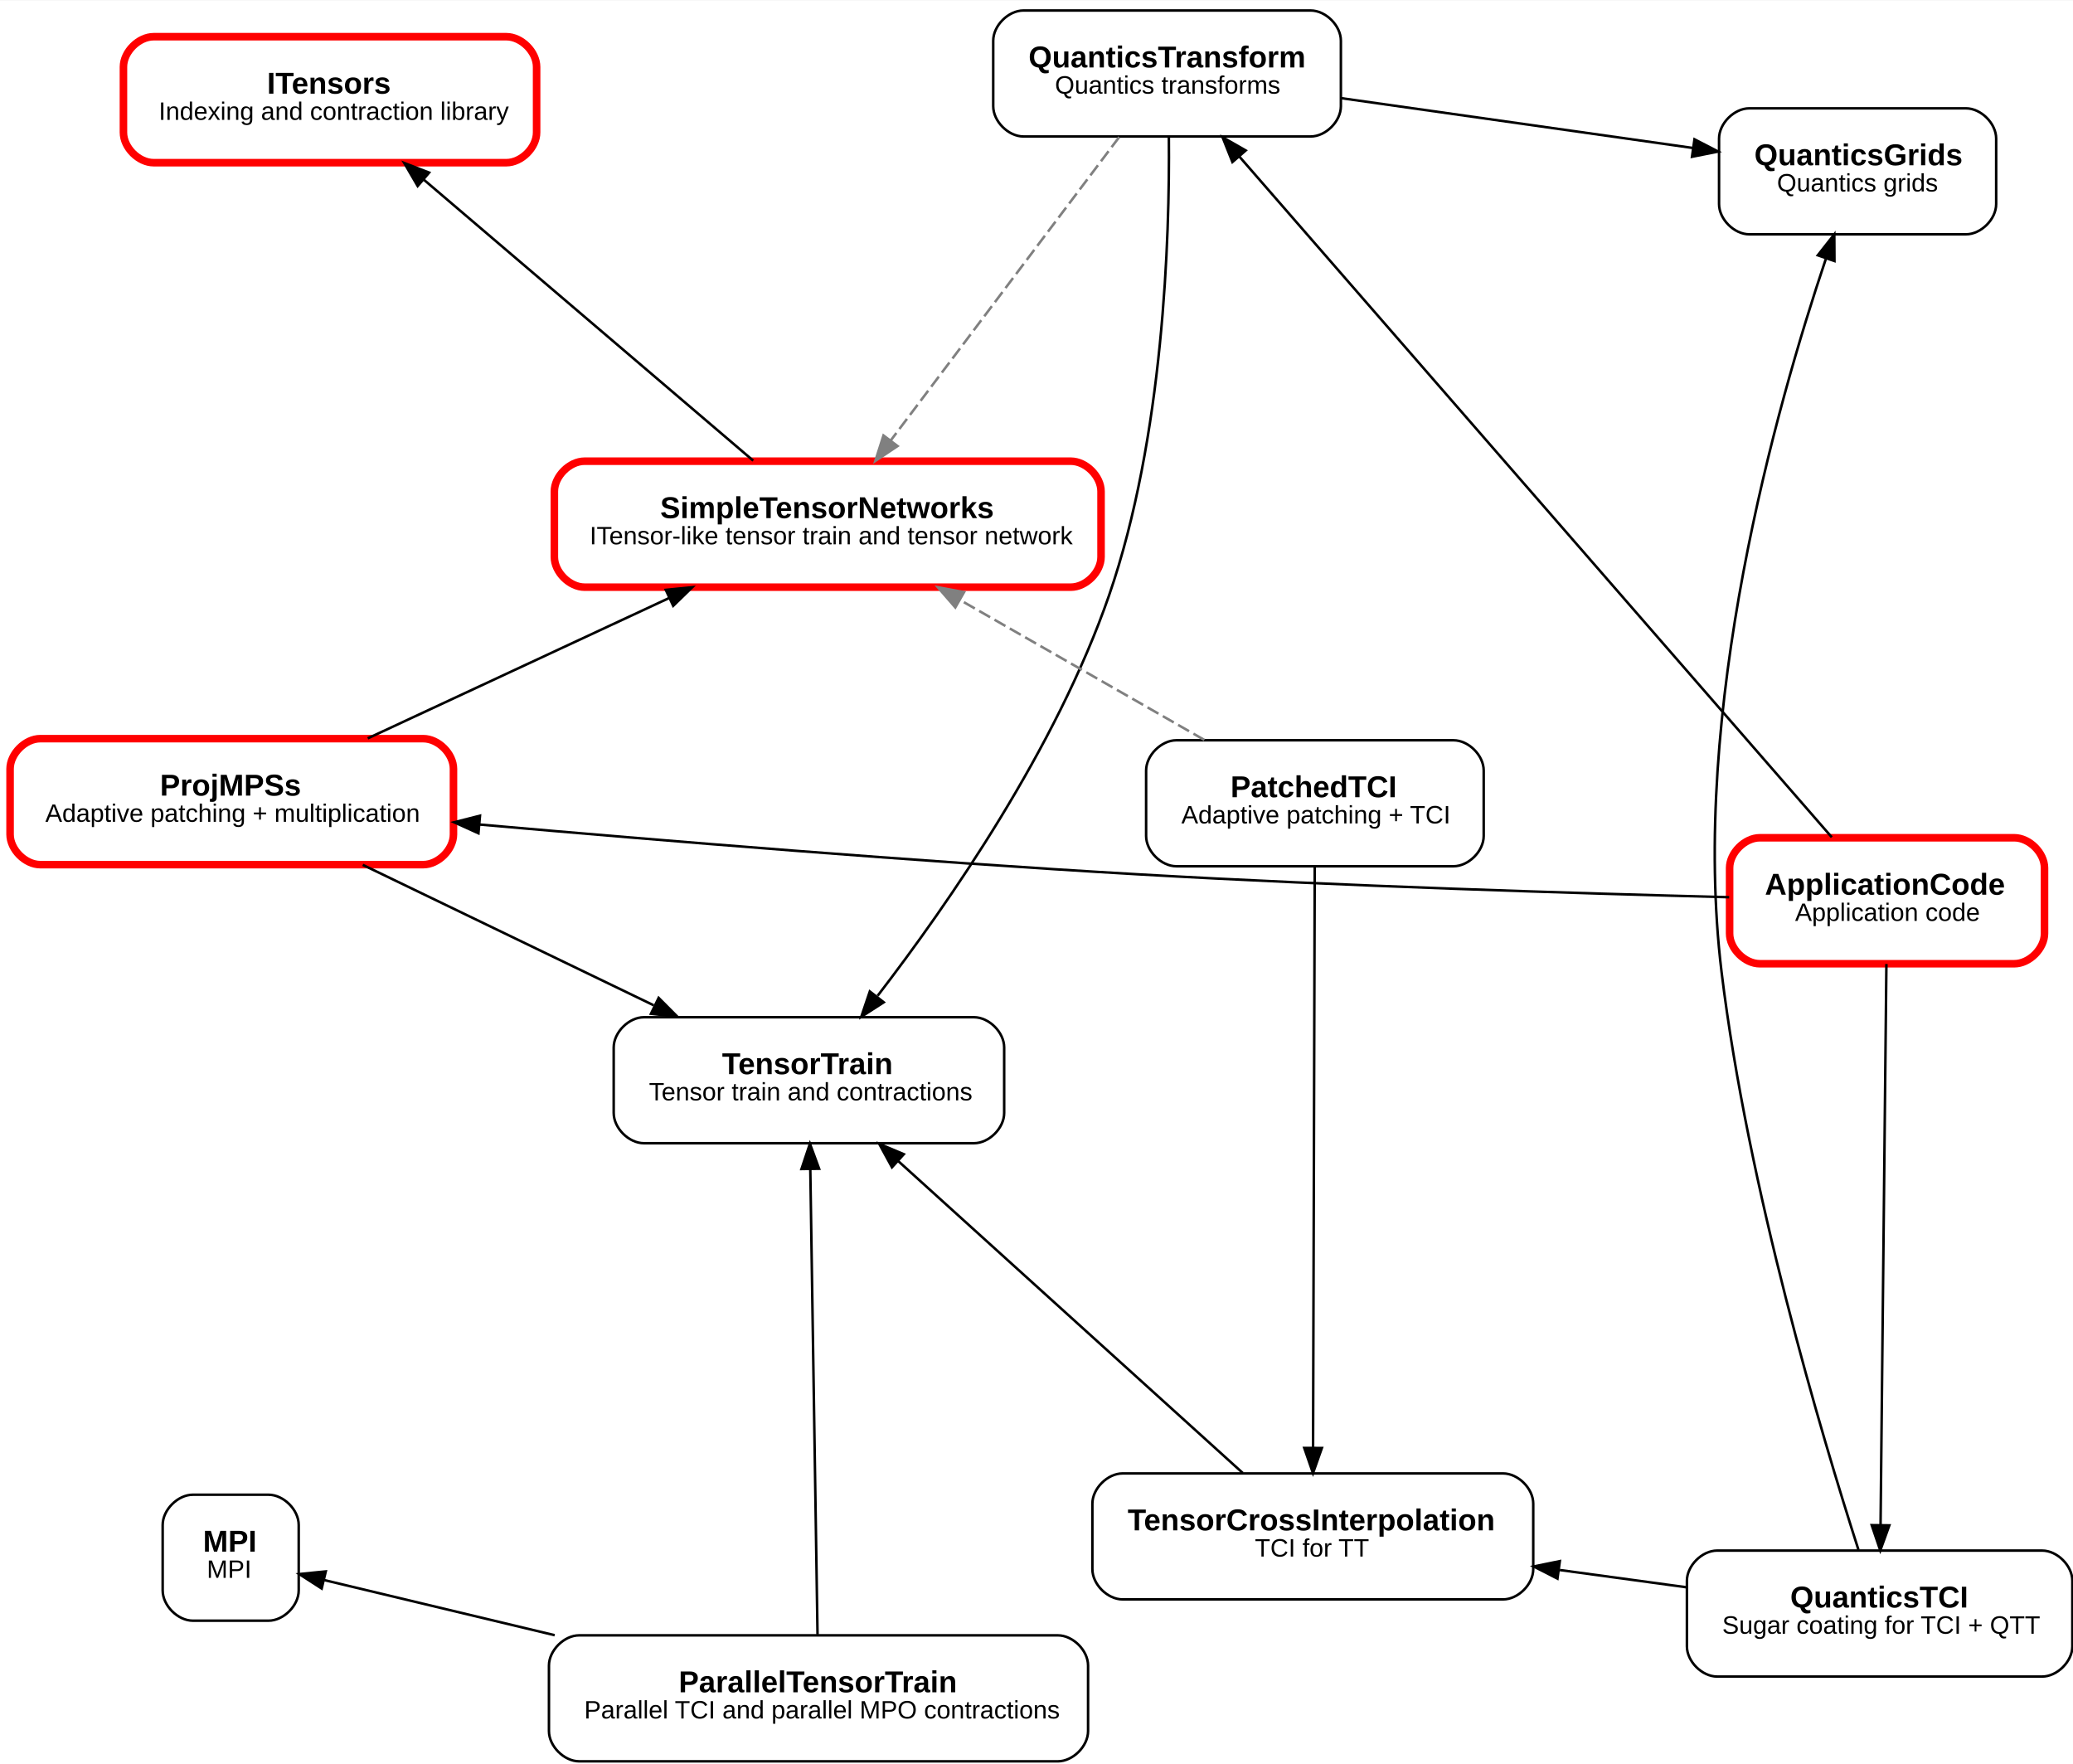
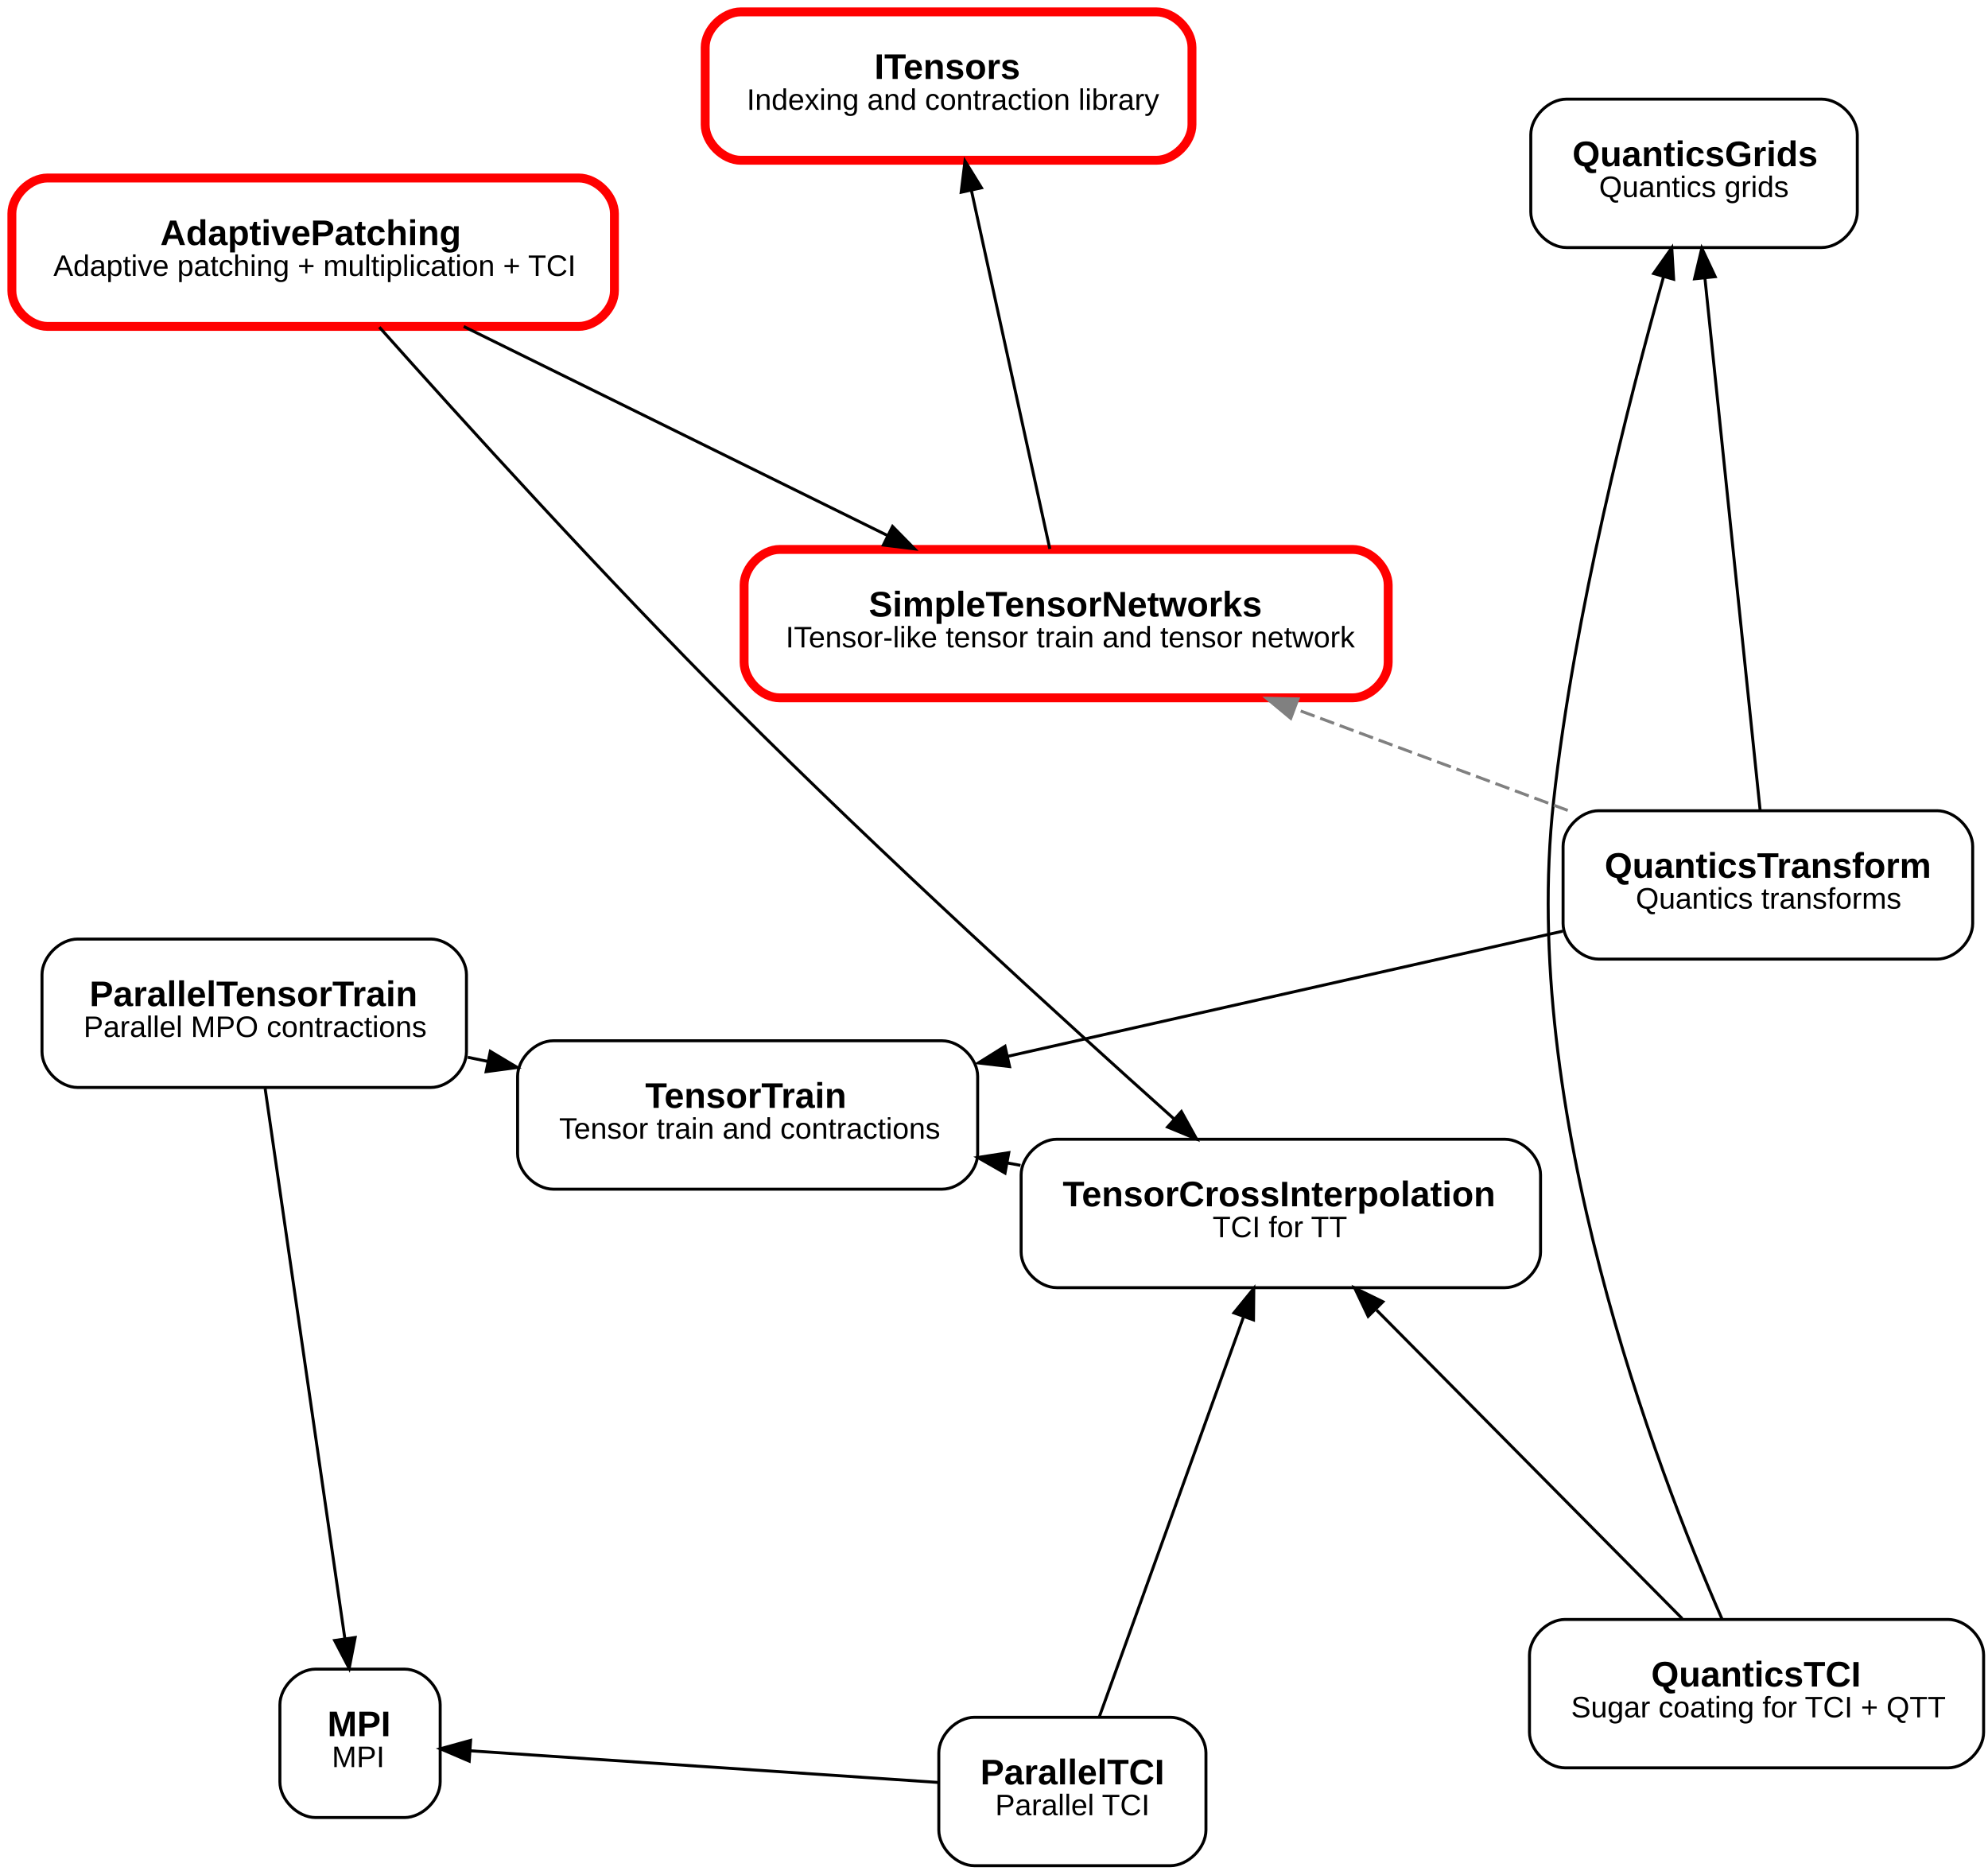
- <svg xmlns="http://www.w3.org/2000/svg" width="576pt" height="490pt" viewBox="0.00 0.00 576.00 489.77">
-   <g id="graph0" class="graph" transform="scale(0.7 0.7) rotate(0) translate(4 698.86)">
-     <polygon fill="white" stroke="transparent" points="-4,4 -4,-698.86 822.6,-698.86 822.6,4 -4,4" />
+ <svg xmlns="http://www.w3.org/2000/svg" width="576pt" height="542pt" viewBox="0.00 0.00 576.00 542.00">
+   <g id="graph0" class="graph" transform="scale(0.86 0.86) rotate(0) translate(4 628.6)">
+     <polygon fill="white" stroke="transparent" points="-4,4 -4,-628.6 668.29,-628.6 668.29,4 -4,4" />
    <g id="node1" class="node">
-       <path fill="none" stroke="black" d="M102.57,-105.81C102.57,-105.81 72.57,-105.81 72.57,-105.81 66.57,-105.81 60.57,-99.81 60.57,-93.81 60.57,-93.81 60.57,-67.81 60.57,-67.81 60.57,-61.81 66.57,-55.81 72.57,-55.81 72.57,-55.81 102.57,-55.81 102.57,-55.81 108.57,-55.81 114.57,-61.81 114.57,-67.81 114.57,-67.81 114.57,-93.81 114.57,-93.81 114.57,-99.81 108.57,-105.81 102.57,-105.81" />
-       <text text-anchor="start" x="76.57" y="-83.21" font-family="Arial" font-weight="bold" font-size="12.00">MPI</text>
-       <text text-anchor="start" x="78.07" y="-72.81" font-family="Arial" font-size="10.00">MPI</text>
+       <path fill="none" stroke="black" d="M132.3,-66.23C132.3,-66.23 102.3,-66.23 102.3,-66.23 96.3,-66.23 90.3,-60.23 90.3,-54.23 90.3,-54.23 90.3,-28.23 90.3,-28.23 90.3,-22.23 96.3,-16.23 102.3,-16.23 102.3,-16.23 132.3,-16.23 132.3,-16.23 138.3,-16.23 144.3,-22.23 144.3,-28.23 144.3,-28.23 144.3,-54.23 144.3,-54.23 144.3,-60.23 138.3,-66.23 132.3,-66.23" />
+       <text text-anchor="start" x="106.3" y="-43.63" font-family="Arial" font-weight="bold" font-size="12.00">MPI</text>
+       <text text-anchor="start" x="107.8" y="-33.23" font-family="Arial" font-size="10.00">MPI</text>
    </g>
    <g id="node2" class="node">
-       <path fill="none" stroke="black" d="M806.6,-83.64C806.6,-83.64 677.6,-83.64 677.6,-83.64 671.6,-83.64 665.6,-77.64 665.6,-71.64 665.6,-71.64 665.6,-45.64 665.6,-45.64 665.6,-39.64 671.6,-33.64 677.6,-33.64 677.6,-33.64 806.6,-33.64 806.6,-33.64 812.6,-33.64 818.6,-39.64 818.6,-45.64 818.6,-45.64 818.6,-71.64 818.6,-71.64 818.6,-77.64 812.6,-83.64 806.6,-83.64" />
-       <text text-anchor="start" x="706.6" y="-61.04" font-family="Arial" font-weight="bold" font-size="12.00">QuanticsTCI</text>
-       <text text-anchor="start" x="679.6" y="-50.64" font-family="Arial" font-size="10.00">Sugar coating for TCI + QTT</text>
+       <path fill="none" stroke="black" d="M652.29,-82.97C652.29,-82.97 523.29,-82.97 523.29,-82.97 517.29,-82.97 511.29,-76.97 511.29,-70.97 511.29,-70.97 511.29,-44.97 511.29,-44.97 511.29,-38.97 517.29,-32.97 523.29,-32.97 523.29,-32.97 652.29,-32.97 652.29,-32.97 658.29,-32.97 664.29,-38.97 664.29,-44.97 664.29,-44.97 664.29,-70.97 664.29,-70.97 664.29,-76.97 658.29,-82.97 652.29,-82.97" />
+       <text text-anchor="start" x="552.29" y="-60.37" font-family="Arial" font-weight="bold" font-size="12.00">QuanticsTCI</text>
+       <text text-anchor="start" x="525.29" y="-49.97" font-family="Arial" font-size="10.00">Sugar coating for TCI + QTT</text>
+     </g>
+     <g id="node7" class="node">
+       <path fill="none" stroke="black" d="M503.02,-244.76C503.02,-244.76 352.02,-244.76 352.02,-244.76 346.02,-244.76 340.02,-238.76 340.02,-232.76 340.02,-232.76 340.02,-206.76 340.02,-206.76 340.02,-200.76 346.02,-194.76 352.02,-194.76 352.02,-194.76 503.02,-194.76 503.02,-194.76 509.02,-194.76 515.02,-200.76 515.02,-206.76 515.02,-206.76 515.02,-232.76 515.02,-232.76 515.02,-238.76 509.02,-244.76 503.02,-244.76" />
+       <text text-anchor="start" x="354.02" y="-222.16" font-family="Arial" font-weight="bold" font-size="12.00">TensorCrossInterpolation</text>
+       <text text-anchor="start" x="404.52" y="-211.76" font-family="Arial" font-size="10.00">TCI for TT</text>
+     </g>
+     <g id="edge1" class="edge">
+       <path fill="none" stroke="black" d="M562.75,-83.25C534.99,-111.27 490.14,-156.54 459.78,-187.2" />
+       <polygon fill="black" stroke="black" points="456.94,-185.09 452.39,-194.65 461.91,-190.01 456.94,-185.09" />
+     </g>
+     <g id="node9" class="node">
+       <path fill="none" stroke="black" d="M609.73,-595.2C609.73,-595.2 523.73,-595.2 523.73,-595.2 517.73,-595.2 511.73,-589.2 511.73,-583.2 511.73,-583.2 511.73,-557.2 511.73,-557.2 511.73,-551.2 517.73,-545.2 523.73,-545.2 523.73,-545.2 609.73,-545.2 609.73,-545.2 615.73,-545.2 621.73,-551.2 621.73,-557.2 621.73,-557.2 621.73,-583.2 621.73,-583.2 621.73,-589.2 615.73,-595.2 609.73,-595.2" />
+       <text text-anchor="start" x="525.73" y="-572.6" font-family="Arial" font-weight="bold" font-size="12.00">QuanticsGrids</text>
+       <text text-anchor="start" x="534.73" y="-562.2" font-family="Arial" font-size="10.00">Quantics grids</text>
+     </g>
+     <g id="edge2" class="edge">
+       <path fill="none" stroke="black" d="M576.21,-82.98C553.86,-134.13 507.91,-254.62 519.41,-358.65 526.39,-421.89 544.79,-493.86 556.48,-535.45" />
+       <polygon fill="black" stroke="black" points="553.12,-536.44 559.23,-545.1 559.86,-534.52 553.12,-536.44" />
+     </g>
+     <g id="node3" class="node">
+       <path fill="none" stroke="red" stroke-width="3" d="M191,-568.63C191,-568.63 12,-568.63 12,-568.63 6,-568.63 0,-562.63 0,-556.63 0,-556.63 0,-530.63 0,-530.63 0,-524.63 6,-518.63 12,-518.63 12,-518.63 191,-518.63 191,-518.63 197,-518.63 203,-524.63 203,-530.63 203,-530.63 203,-556.63 203,-556.63 203,-562.63 197,-568.63 191,-568.63" />
+       <text text-anchor="start" x="50" y="-546.03" font-family="Arial" font-weight="bold" font-size="12.00">AdaptivePatching</text>
+       <text text-anchor="start" x="14" y="-535.63" font-family="Arial" font-size="10.00">Adaptive patching + multiplication + TCI</text>
+     </g>
+     <g id="node4" class="node">
+       <path fill="none" stroke="red" stroke-width="3" d="M451.69,-443.48C451.69,-443.48 258.69,-443.48 258.69,-443.48 252.69,-443.48 246.69,-437.48 246.69,-431.48 246.69,-431.48 246.69,-405.48 246.69,-405.48 246.69,-399.48 252.69,-393.48 258.69,-393.48 258.69,-393.48 451.69,-393.48 451.69,-393.48 457.69,-393.48 463.69,-399.48 463.69,-405.48 463.69,-405.48 463.69,-431.48 463.69,-431.48 463.69,-437.48 457.69,-443.48 451.69,-443.48" />
+       <text text-anchor="start" x="288.69" y="-420.88" font-family="Arial" font-weight="bold" font-size="12.00">SimpleTensorNetworks</text>
+       <text text-anchor="start" x="260.69" y="-410.48" font-family="Arial" font-size="10.00">ITensor-like tensor train and tensor network</text>
+     </g>
+     <g id="edge3" class="edge">
+       <path fill="none" stroke="black" d="M152.23,-518.6C193.4,-498.29 251.56,-469.6 295.07,-448.14" />
+       <polygon fill="black" stroke="black" points="296.7,-451.23 304.12,-443.67 293.6,-444.96 296.7,-451.23" />
+     </g>
+     <g id="edge4" class="edge">
+       <path fill="none" stroke="black" d="M123.8,-518.38C151.29,-487.52 199.76,-434.03 243.49,-390.28 293.37,-340.38 353.81,-285.36 391.47,-251.67" />
+       <polygon fill="black" stroke="black" points="394.02,-254.09 399.15,-244.82 389.36,-248.87 394.02,-254.09" />
+     </g>
+     <g id="node5" class="node">
+       <path fill="none" stroke="red" stroke-width="3" d="M385.58,-624.6C385.58,-624.6 245.58,-624.6 245.58,-624.6 239.58,-624.6 233.58,-618.6 233.58,-612.6 233.58,-612.6 233.58,-586.6 233.58,-586.6 233.58,-580.6 239.58,-574.6 245.58,-574.6 245.58,-574.6 385.58,-574.6 385.58,-574.6 391.58,-574.6 397.58,-580.6 397.58,-586.6 397.58,-586.6 397.58,-612.6 397.58,-612.6 397.58,-618.6 391.58,-624.6 385.58,-624.6" />
+       <text text-anchor="start" x="290.58" y="-602" font-family="Arial" font-weight="bold" font-size="12.00">ITensors</text>
+       <text text-anchor="start" x="247.58" y="-591.6" font-family="Arial" font-size="10.00">Indexing and contraction library</text>
+     </g>
+     <g id="edge5" class="edge">
+       <path fill="none" stroke="black" d="M349.69,-443.66C342.82,-475.07 331.04,-528.94 323.28,-564.41" />
+       <polygon fill="black" stroke="black" points="319.82,-563.83 321.11,-574.34 326.66,-565.32 319.82,-563.83" />
+     </g>
+     <g id="node6" class="node">
+       <path fill="none" stroke="black" d="M648.61,-355.45C648.61,-355.45 534.61,-355.45 534.61,-355.45 528.61,-355.45 522.61,-349.45 522.61,-343.45 522.61,-343.45 522.61,-317.45 522.61,-317.45 522.61,-311.45 528.61,-305.45 534.61,-305.45 534.61,-305.45 648.61,-305.45 648.61,-305.45 654.61,-305.45 660.61,-311.45 660.61,-317.45 660.61,-317.45 660.61,-343.45 660.61,-343.45 660.61,-349.45 654.61,-355.45 648.61,-355.45" />
+       <text text-anchor="start" x="536.61" y="-332.85" font-family="Arial" font-weight="bold" font-size="12.00">QuanticsTransform</text>
+       <text text-anchor="start" x="547.11" y="-322.45" font-family="Arial" font-size="10.00">Quantics transforms</text>
+     </g>
+     <g id="edge6" class="edge">
+       <path fill="none" stroke="gray" stroke-dasharray="5,2" d="M524.18,-355.56C495.48,-366.24 461.86,-378.76 432.19,-389.81" />
+       <polygon fill="gray" stroke="gray" points="430.86,-386.57 422.71,-393.34 433.31,-393.13 430.86,-386.57" />
+     </g>
+     <g id="edge7" class="edge">
+       <path fill="none" stroke="black" d="M588.99,-355.65C584.54,-398.55 575.48,-485.86 570.4,-534.84" />
+       <polygon fill="black" stroke="black" points="566.9,-534.66 569.35,-544.97 573.86,-535.38 566.9,-534.66" />
+     </g>
+     <g id="node10" class="node">
+       <path fill="none" stroke="black" d="M313.38,-277.94C313.38,-277.94 182.38,-277.94 182.38,-277.94 176.38,-277.94 170.38,-271.94 170.38,-265.94 170.38,-265.94 170.38,-239.94 170.38,-239.94 170.38,-233.94 176.38,-227.94 182.38,-227.94 182.38,-227.94 313.38,-227.94 313.38,-227.94 319.38,-227.94 325.38,-233.94 325.38,-239.94 325.38,-239.94 325.38,-265.94 325.38,-265.94 325.38,-271.94 319.38,-277.94 313.38,-277.94" />
+       <text text-anchor="start" x="213.38" y="-255.34" font-family="Arial" font-weight="bold" font-size="12.00">TensorTrain</text>
+       <text text-anchor="start" x="184.38" y="-244.94" font-family="Arial" font-size="10.00">Tensor train and contractions</text>
+     </g>
+     <g id="edge8" class="edge">
+       <path fill="none" stroke="black" d="M522.46,-314.86C468.62,-302.72 393.55,-285.79 335.5,-272.7" />
+       <polygon fill="black" stroke="black" points="336.13,-269.25 325.61,-270.47 334.59,-276.08 336.13,-269.25" />
+     </g>
+     <g id="edge9" class="edge">
+       <path fill="none" stroke="black" d="M339.8,-235.96C338.3,-236.24 336.8,-236.52 335.29,-236.79" />
+       <polygon fill="black" stroke="black" points="334.6,-233.36 325.4,-238.62 335.87,-240.24 334.6,-233.36" />
    </g>
    <g id="node8" class="node">
-       <path fill="none" stroke="black" d="M592.61,-114.26C592.61,-114.26 441.61,-114.26 441.61,-114.26 435.61,-114.26 429.61,-108.26 429.61,-102.26 429.61,-102.26 429.61,-76.26 429.61,-76.26 429.61,-70.26 435.61,-64.26 441.61,-64.26 441.61,-64.26 592.61,-64.26 592.61,-64.26 598.61,-64.26 604.61,-70.26 604.61,-76.26 604.61,-76.26 604.61,-102.26 604.61,-102.26 604.61,-108.26 598.61,-114.26 592.61,-114.26" />
-       <text text-anchor="start" x="443.61" y="-91.66" font-family="Arial" font-weight="bold" font-size="12.00">TensorCrossInterpolation</text>
-       <text text-anchor="start" x="494.11" y="-81.26" font-family="Arial" font-size="10.00">TCI for TT</text>
-     </g>
-     <g id="edge1" class="edge">
-       <path fill="none" stroke="black" d="M665.3,-69.09C649.17,-71.29 631.95,-73.63 615.16,-75.92" />
-       <polygon fill="black" stroke="black" points="614.22,-72.51 604.78,-77.33 615.16,-79.45 614.22,-72.51" />
-     </g>
-     <g id="node9" class="node">
-       <path fill="none" stroke="black" d="M776.36,-656.03C776.36,-656.03 690.36,-656.03 690.36,-656.03 684.36,-656.03 678.36,-650.03 678.36,-644.03 678.36,-644.03 678.36,-618.03 678.36,-618.03 678.36,-612.03 684.36,-606.03 690.36,-606.03 690.36,-606.03 776.36,-606.03 776.36,-606.03 782.36,-606.03 788.36,-612.03 788.36,-618.03 788.36,-618.03 788.36,-644.03 788.36,-644.03 788.36,-650.03 782.36,-656.03 776.36,-656.03" />
-       <text text-anchor="start" x="692.36" y="-633.43" font-family="Arial" font-weight="bold" font-size="12.00">QuanticsGrids</text>
-       <text text-anchor="start" x="701.36" y="-623.03" font-family="Arial" font-size="10.00">Quantics grids</text>
-     </g>
-     <g id="edge2" class="edge">
-       <path fill="none" stroke="black" d="M733.7,-83.93C719.13,-129.27 689.75,-227.67 679.35,-313.34 666.79,-416.81 701.12,-537.95 720.74,-596.23" />
-       <polygon fill="black" stroke="black" points="717.55,-597.7 724.11,-606.03 724.17,-595.43 717.55,-597.7" />
-     </g>
-     <g id="node3" class="node">
-       <path fill="none" stroke="red" stroke-width="3" d="M795.55,-366.54C795.55,-366.54 694.55,-366.54 694.55,-366.54 688.55,-366.54 682.55,-360.54 682.55,-354.54 682.55,-354.54 682.55,-328.54 682.55,-328.54 682.55,-322.54 688.55,-316.54 694.55,-316.54 694.55,-316.54 795.55,-316.54 795.55,-316.54 801.55,-316.54 807.55,-322.54 807.55,-328.54 807.55,-328.54 807.55,-354.54 807.55,-354.54 807.55,-360.54 801.55,-366.54 795.55,-366.54" />
-       <text text-anchor="start" x="696.55" y="-343.94" font-family="Arial" font-weight="bold" font-size="12.00">ApplicationCode</text>
-       <text text-anchor="start" x="708.55" y="-333.54" font-family="Arial" font-size="10.00">Application code</text>
-     </g>
-     <g id="edge3" class="edge">
-       <path fill="none" stroke="black" d="M744.79,-316.43C744.26,-265.89 743.07,-151.78 742.47,-93.83" />
-       <polygon fill="black" stroke="black" points="745.96,-93.65 742.36,-83.69 738.96,-93.73 745.96,-93.65" />
-     </g>
-     <g id="node6" class="node">
-       <path fill="none" stroke="black" d="M516.25,-694.86C516.25,-694.86 402.25,-694.86 402.25,-694.86 396.25,-694.86 390.25,-688.86 390.25,-682.86 390.25,-682.86 390.25,-656.86 390.25,-656.86 390.25,-650.86 396.25,-644.86 402.25,-644.86 402.25,-644.86 516.25,-644.86 516.25,-644.86 522.25,-644.86 528.25,-650.86 528.25,-656.86 528.25,-656.86 528.25,-682.86 528.25,-682.86 528.25,-688.86 522.25,-694.86 516.25,-694.86" />
-       <text text-anchor="start" x="404.25" y="-672.26" font-family="Arial" font-weight="bold" font-size="12.00">QuanticsTransform</text>
-       <text text-anchor="start" x="414.75" y="-661.86" font-family="Arial" font-size="10.00">Quantics transforms</text>
-     </g>
-     <g id="edge4" class="edge">
-       <path fill="none" stroke="black" d="M723.1,-366.75C671.98,-425.48 545,-571.35 487.89,-636.96" />
-       <polygon fill="black" stroke="black" points="485.2,-634.71 481.28,-644.56 490.48,-639.31 485.2,-634.71" />
-     </g>
-     <g id="node12" class="node">
-       <path fill="none" stroke="red" stroke-width="3" d="M164,-405.87C164,-405.87 12,-405.87 12,-405.87 6,-405.87 0,-399.87 0,-393.87 0,-393.87 0,-367.87 0,-367.87 0,-361.87 6,-355.87 12,-355.87 12,-355.87 164,-355.87 164,-355.87 170,-355.87 176,-361.87 176,-367.87 176,-367.87 176,-393.87 176,-393.87 176,-399.87 170,-405.87 164,-405.87" />
-       <text text-anchor="start" x="59.5" y="-383.27" font-family="Arial" font-weight="bold" font-size="12.00">ProjMPSs</text>
-       <text text-anchor="start" x="14" y="-372.87" font-family="Arial" font-size="10.00">Adaptive patching + multiplication</text>
-     </g>
-     <g id="edge5" class="edge">
-       <path fill="none" stroke="black" d="M682.37,-342.94C622.18,-344.47 528.69,-347.36 447.74,-352.03 359.17,-357.14 258.53,-365.42 186.26,-371.8" />
-       <polygon fill="black" stroke="black" points="185.91,-368.32 176.26,-372.69 186.53,-375.29 185.91,-368.32" />
-     </g>
-     <g id="node4" class="node">
-       <path fill="none" stroke="red" stroke-width="3" d="M421.05,-515.99C421.05,-515.99 228.05,-515.99 228.05,-515.99 222.05,-515.99 216.05,-509.99 216.05,-503.99 216.05,-503.99 216.05,-477.99 216.05,-477.99 216.05,-471.99 222.05,-465.99 228.05,-465.99 228.05,-465.99 421.05,-465.99 421.05,-465.99 427.05,-465.99 433.05,-471.99 433.05,-477.99 433.05,-477.99 433.05,-503.99 433.05,-503.99 433.05,-509.99 427.05,-515.99 421.05,-515.99" />
-       <text text-anchor="start" x="258.05" y="-493.39" font-family="Arial" font-weight="bold" font-size="12.00">SimpleTensorNetworks</text>
-       <text text-anchor="start" x="230.05" y="-482.99" font-family="Arial" font-size="10.00">ITensor-like tensor train and tensor network</text>
-     </g>
-     <g id="node5" class="node">
-       <path fill="none" stroke="red" stroke-width="3" d="M197,-684.46C197,-684.46 57,-684.46 57,-684.46 51,-684.46 45,-678.46 45,-672.46 45,-672.46 45,-646.46 45,-646.46 45,-640.46 51,-634.46 57,-634.46 57,-634.46 197,-634.46 197,-634.46 203,-634.46 209,-640.46 209,-646.46 209,-646.46 209,-672.46 209,-672.46 209,-678.46 203,-684.46 197,-684.46" />
-       <text text-anchor="start" x="102" y="-661.86" font-family="Arial" font-weight="bold" font-size="12.00">ITensors</text>
-       <text text-anchor="start" x="59" y="-651.46" font-family="Arial" font-size="10.00">Indexing and contraction library</text>
-     </g>
-     <g id="edge6" class="edge">
-       <path fill="none" stroke="black" d="M294.98,-516.21C260.11,-545.95 202.12,-595.4 164.22,-627.72" />
-       <polygon fill="black" stroke="black" points="161.79,-625.19 156.46,-634.34 166.34,-630.52 161.79,-625.19" />
-     </g>
-     <g id="edge7" class="edge">
-       <path fill="none" stroke="gray" stroke-dasharray="5,2" d="M440.24,-644.61C416.47,-613.05 375.73,-558.95 349.48,-524.1" />
-       <polygon fill="gray" stroke="gray" points="352.28,-521.99 343.47,-516.11 346.69,-526.2 352.28,-521.99" />
-     </g>
-     <g id="edge8" class="edge">
-       <path fill="none" stroke="black" d="M528.42,-660.06C571.21,-654 625.8,-646.27 667.88,-640.31" />
-       <polygon fill="black" stroke="black" points="668.61,-643.74 678.02,-638.87 667.62,-636.81 668.61,-643.74" />
-     </g>
-     <g id="node10" class="node">
-       <path fill="none" stroke="black" d="M382.6,-295.31C382.6,-295.31 251.6,-295.31 251.6,-295.31 245.6,-295.31 239.6,-289.31 239.6,-283.31 239.6,-283.31 239.6,-257.31 239.6,-257.31 239.6,-251.31 245.6,-245.31 251.6,-245.31 251.6,-245.31 382.6,-245.31 382.6,-245.31 388.6,-245.31 394.6,-251.31 394.6,-257.31 394.6,-257.31 394.6,-283.31 394.6,-283.31 394.6,-289.31 388.6,-295.31 382.6,-295.31" />
-       <text text-anchor="start" x="282.6" y="-272.71" font-family="Arial" font-weight="bold" font-size="12.00">TensorTrain</text>
-       <text text-anchor="start" x="253.6" y="-262.31" font-family="Arial" font-size="10.00">Tensor train and contractions</text>
-     </g>
-     <g id="edge9" class="edge">
-       <path fill="none" stroke="black" d="M459.97,-644.54C460.34,-604.72 457.91,-525.53 436.25,-462.79 415.29,-402.09 372.54,-340.46 344.36,-303.82" />
-       <polygon fill="black" stroke="black" points="346.79,-301.24 337.88,-295.5 341.27,-305.54 346.79,-301.24" />
-     </g>
-     <g id="node7" class="node">
-       <path fill="none" stroke="black" d="M572.94,-405.23C572.94,-405.23 462.94,-405.23 462.94,-405.23 456.94,-405.23 450.94,-399.23 450.94,-393.23 450.94,-393.23 450.94,-367.23 450.94,-367.23 450.94,-361.23 456.94,-355.23 462.94,-355.23 462.94,-355.23 572.94,-355.23 572.94,-355.23 578.94,-355.23 584.94,-361.23 584.94,-367.23 584.94,-367.23 584.94,-393.23 584.94,-393.23 584.94,-399.23 578.94,-405.23 572.94,-405.23" />
-       <text text-anchor="start" x="484.44" y="-382.63" font-family="Arial" font-weight="bold" font-size="12.00">PatchedTCI</text>
-       <text text-anchor="start" x="464.94" y="-372.23" font-family="Arial" font-size="10.00">Adaptive patching + TCI</text>
+       <path fill="none" stroke="black" d="M390.29,-50C390.29,-50 324.29,-50 324.29,-50 318.29,-50 312.29,-44 312.29,-38 312.29,-38 312.29,-12 312.29,-12 312.29,-6 318.29,0 324.29,0 324.29,0 390.29,0 390.29,0 396.29,0 402.29,-6 402.29,-12 402.29,-12 402.29,-38 402.29,-38 402.29,-44 396.29,-50 390.29,-50" />
+       <text text-anchor="start" x="326.29" y="-27.4" font-family="Arial" font-weight="bold" font-size="12.00">ParallelTCI</text>
+       <text text-anchor="start" x="331.29" y="-17" font-family="Arial" font-size="10.00">Parallel TCI</text>
    </g>
    <g id="edge10" class="edge">
-       <path fill="none" stroke="gray" stroke-dasharray="5,2" d="M474.06,-405.36C445.25,-421.86 407.43,-443.53 377.03,-460.93" />
-       <polygon fill="gray" stroke="gray" points="375.2,-457.95 368.26,-465.96 378.68,-464.02 375.2,-457.95" />
+       <path fill="none" stroke="black" d="M312.15,-28.05C266.58,-31.13 197.05,-35.84 154.53,-38.71" />
+       <polygon fill="black" stroke="black" points="154.08,-35.23 144.34,-39.4 154.55,-42.22 154.08,-35.23" />
    </g>
    <g id="edge11" class="edge">
-       <path fill="none" stroke="black" d="M517.87,-355.17C517.72,-303.28 517.38,-183.97 517.21,-124.41" />
-       <polygon fill="black" stroke="black" points="520.71,-124.35 517.18,-114.36 513.71,-124.37 520.71,-124.35" />
+       <path fill="none" stroke="black" d="M366.33,-50.06C378.67,-84.3 400.87,-145.85 414.86,-184.66" />
+       <polygon fill="black" stroke="black" points="411.72,-186.26 418.41,-194.48 418.31,-183.89 411.72,-186.26" />
+     </g>
+     <g id="node11" class="node">
+       <path fill="none" stroke="black" d="M141.15,-312.21C141.15,-312.21 22.15,-312.21 22.15,-312.21 16.15,-312.21 10.15,-306.21 10.15,-300.21 10.15,-300.21 10.15,-274.21 10.15,-274.21 10.15,-268.21 16.15,-262.21 22.15,-262.21 22.15,-262.21 141.15,-262.21 141.15,-262.21 147.15,-262.21 153.15,-268.21 153.15,-274.21 153.15,-274.21 153.15,-300.21 153.15,-300.21 153.15,-306.21 147.15,-312.21 141.15,-312.21" />
+       <text text-anchor="start" x="26.15" y="-289.61" font-family="Arial" font-weight="bold" font-size="12.00">ParallelTensorTrain</text>
+       <text text-anchor="start" x="24.15" y="-279.21" font-family="Arial" font-size="10.00">Parallel MPO contractions</text>
    </g>
    <g id="edge12" class="edge">
-       <path fill="none" stroke="black" d="M489.3,-114.43C453.58,-146.77 391.53,-202.93 352.48,-238.28" />
-       <polygon fill="black" stroke="black" points="350.06,-235.76 344.99,-245.06 354.76,-240.95 350.06,-235.76" />
-     </g>
-     <g id="node11" class="node">
-       <path fill="none" stroke="black" d="M415.9,-50C415.9,-50 225.9,-50 225.9,-50 219.9,-50 213.9,-44 213.9,-38 213.9,-38 213.9,-12 213.9,-12 213.9,-6 219.9,0 225.9,0 225.9,0 415.9,0 415.9,0 421.9,0 427.9,-6 427.9,-12 427.9,-12 427.9,-38 427.9,-38 427.9,-44 421.9,-50 415.9,-50" />
-       <text text-anchor="start" x="265.4" y="-27.4" font-family="Arial" font-weight="bold" font-size="12.00">ParallelTensorTrain</text>
-       <text text-anchor="start" x="227.9" y="-17" font-family="Arial" font-size="10.00">Parallel TCI and parallel MPO contractions</text>
+       <path fill="none" stroke="black" d="M85.33,-261.81C91.72,-217.69 104.89,-126.81 112.18,-76.56" />
+       <polygon fill="black" stroke="black" points="115.66,-76.89 113.64,-66.49 108.74,-75.88 115.66,-76.89" />
    </g>
    <g id="edge13" class="edge">
-       <path fill="none" stroke="black" d="M216.18,-50.05C183.53,-57.86 149.62,-65.97 124.82,-71.9" />
-       <polygon fill="black" stroke="black" points="123.69,-68.58 114.78,-74.31 125.32,-75.38 123.69,-68.58" />
-     </g>
-     <g id="edge14" class="edge">
-       <path fill="none" stroke="black" d="M320.51,-50.33C319.83,-94.33 318.42,-184.97 317.64,-235.08" />
-       <polygon fill="black" stroke="black" points="314.14,-235.07 317.49,-245.12 321.14,-235.18 314.14,-235.07" />
-     </g>
-     <g id="edge15" class="edge">
-       <path fill="none" stroke="black" d="M141.97,-405.99C177.55,-422.56 224.27,-444.31 261.55,-461.66" />
-       <polygon fill="black" stroke="black" points="260.27,-464.92 270.81,-465.97 263.22,-458.58 260.27,-464.92" />
-     </g>
-     <g id="edge16" class="edge">
-       <path fill="none" stroke="black" d="M139.99,-355.78C174.28,-339.23 219.37,-317.47 255.47,-300.05" />
-       <polygon fill="black" stroke="black" points="257.44,-302.99 264.92,-295.49 254.39,-296.69 257.44,-302.99" />
+       <path fill="none" stroke="black" d="M153.59,-272.38C155.84,-271.91 158.1,-271.45 160.36,-270.98" />
+       <polygon fill="black" stroke="black" points="161.19,-274.38 170.28,-268.94 159.78,-267.53 161.19,-274.38" />
    </g>
  </g>
</svg>
